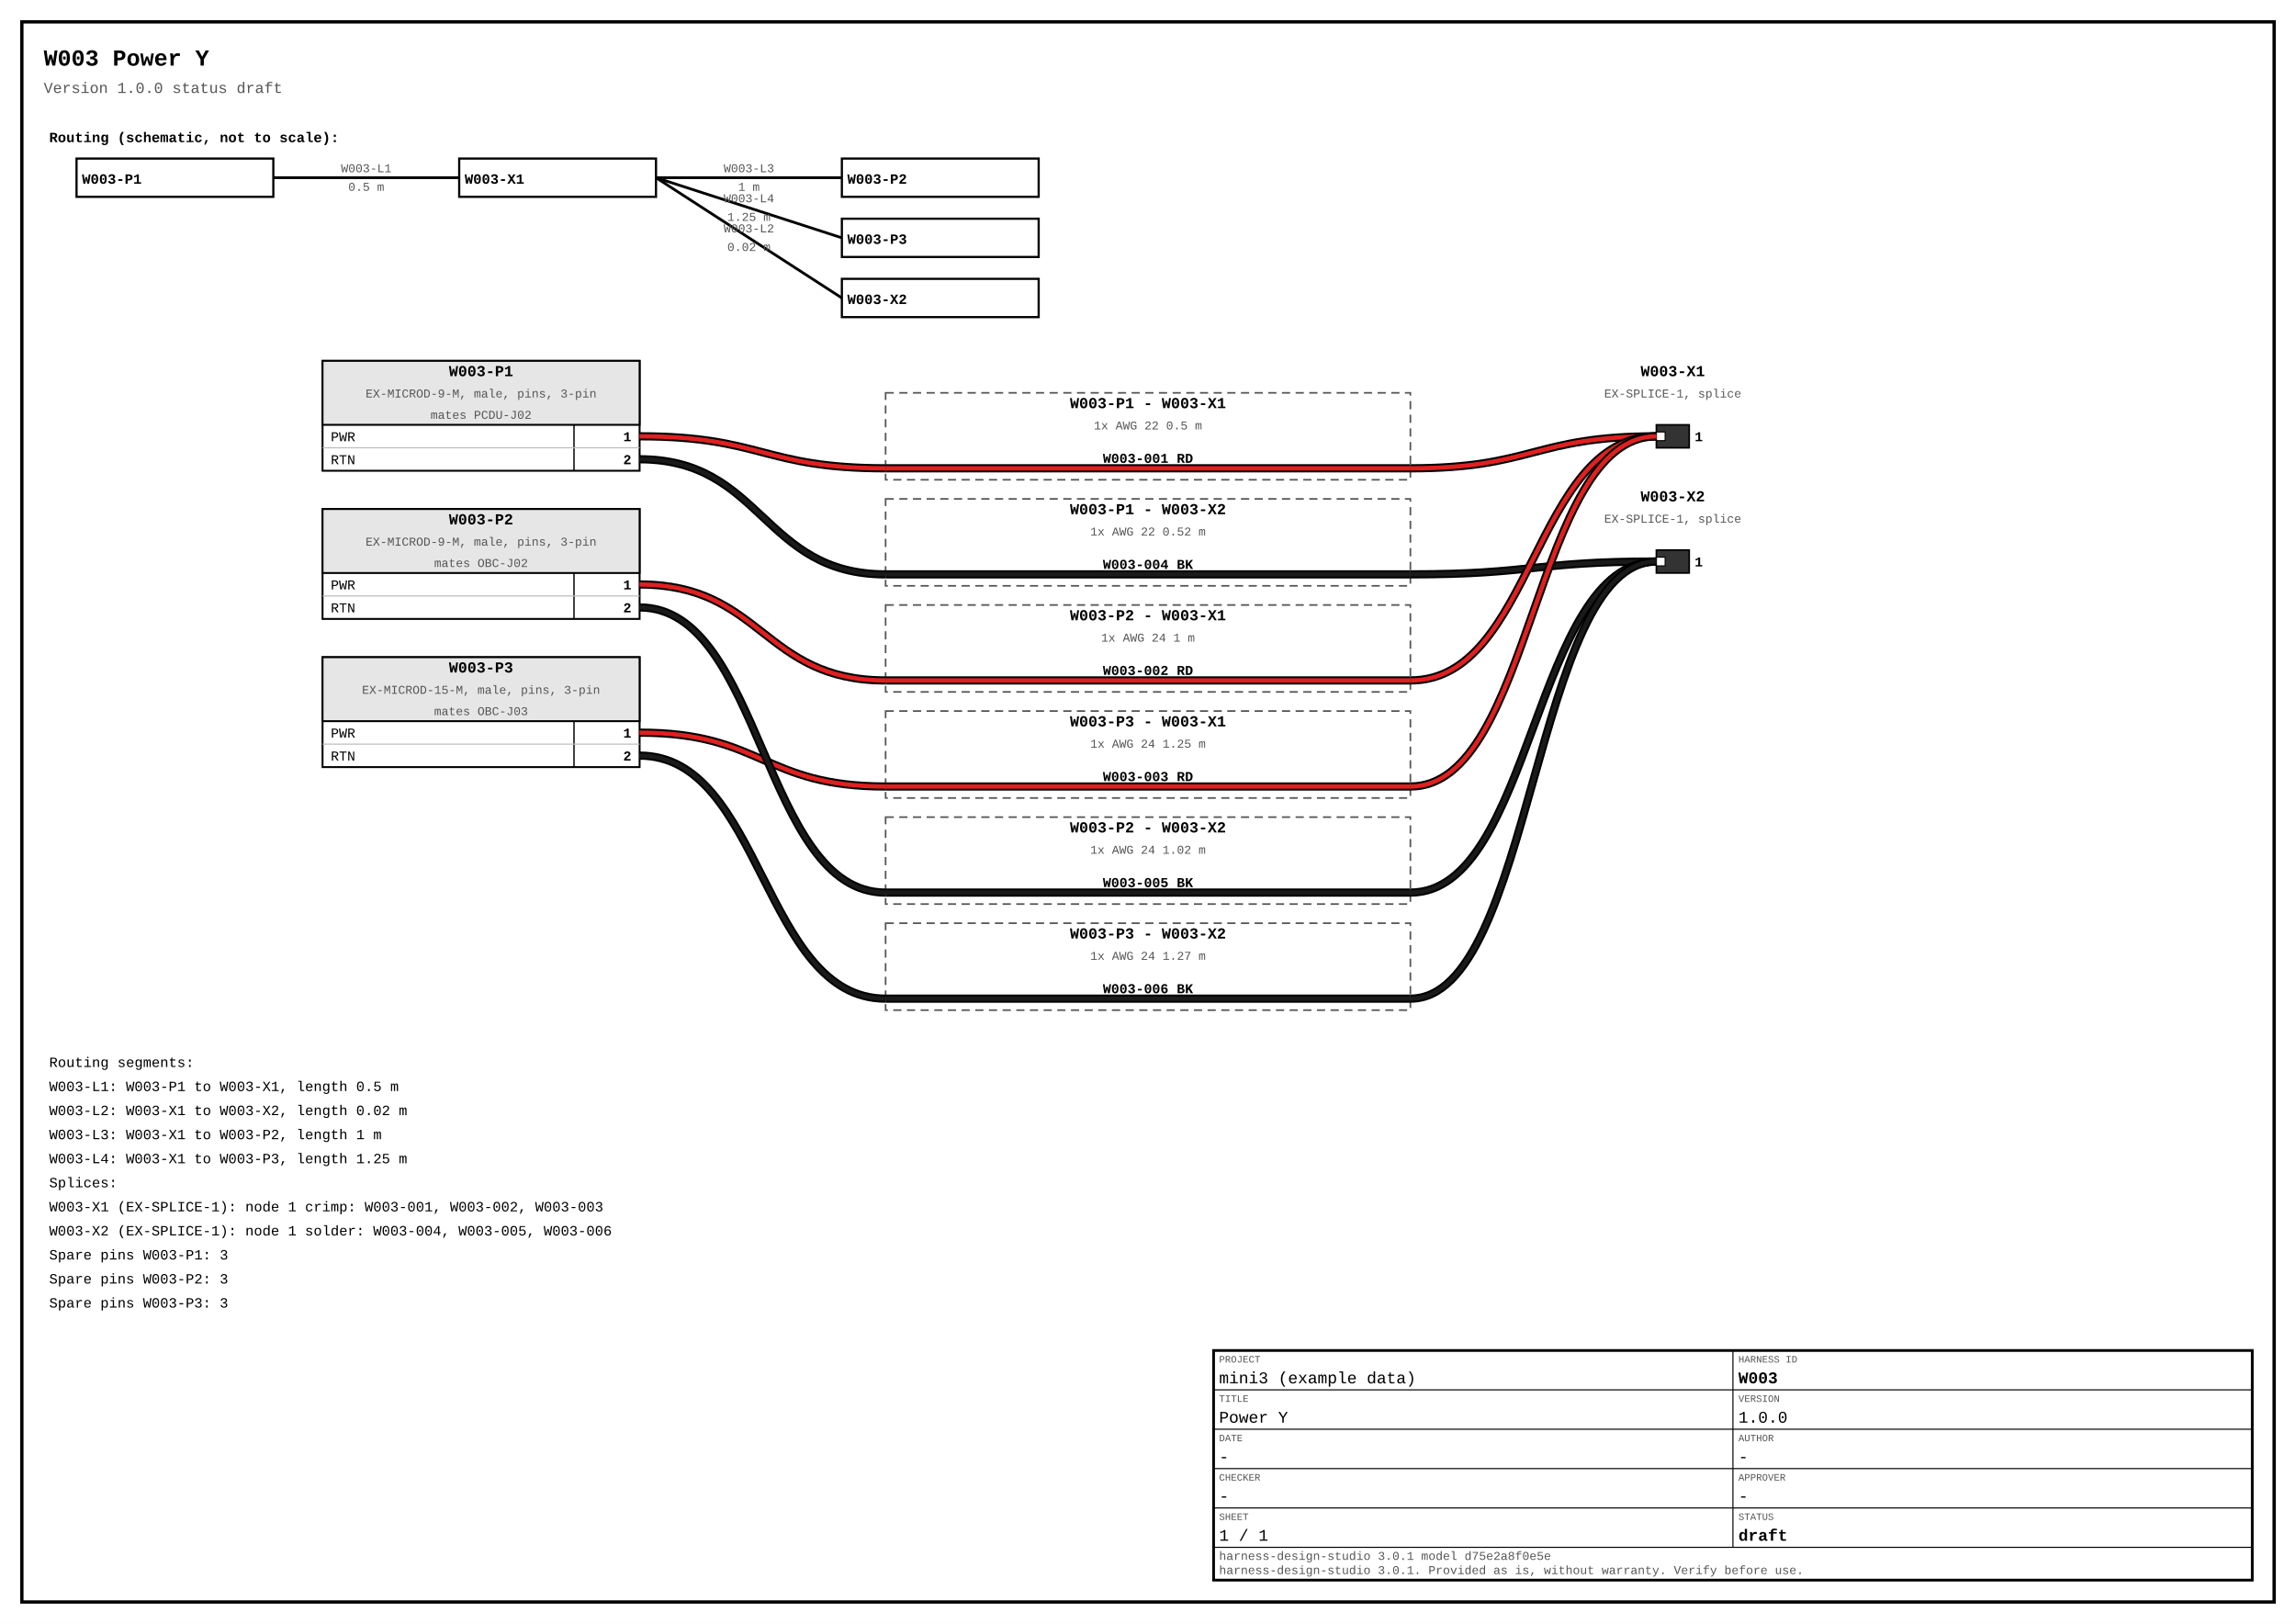
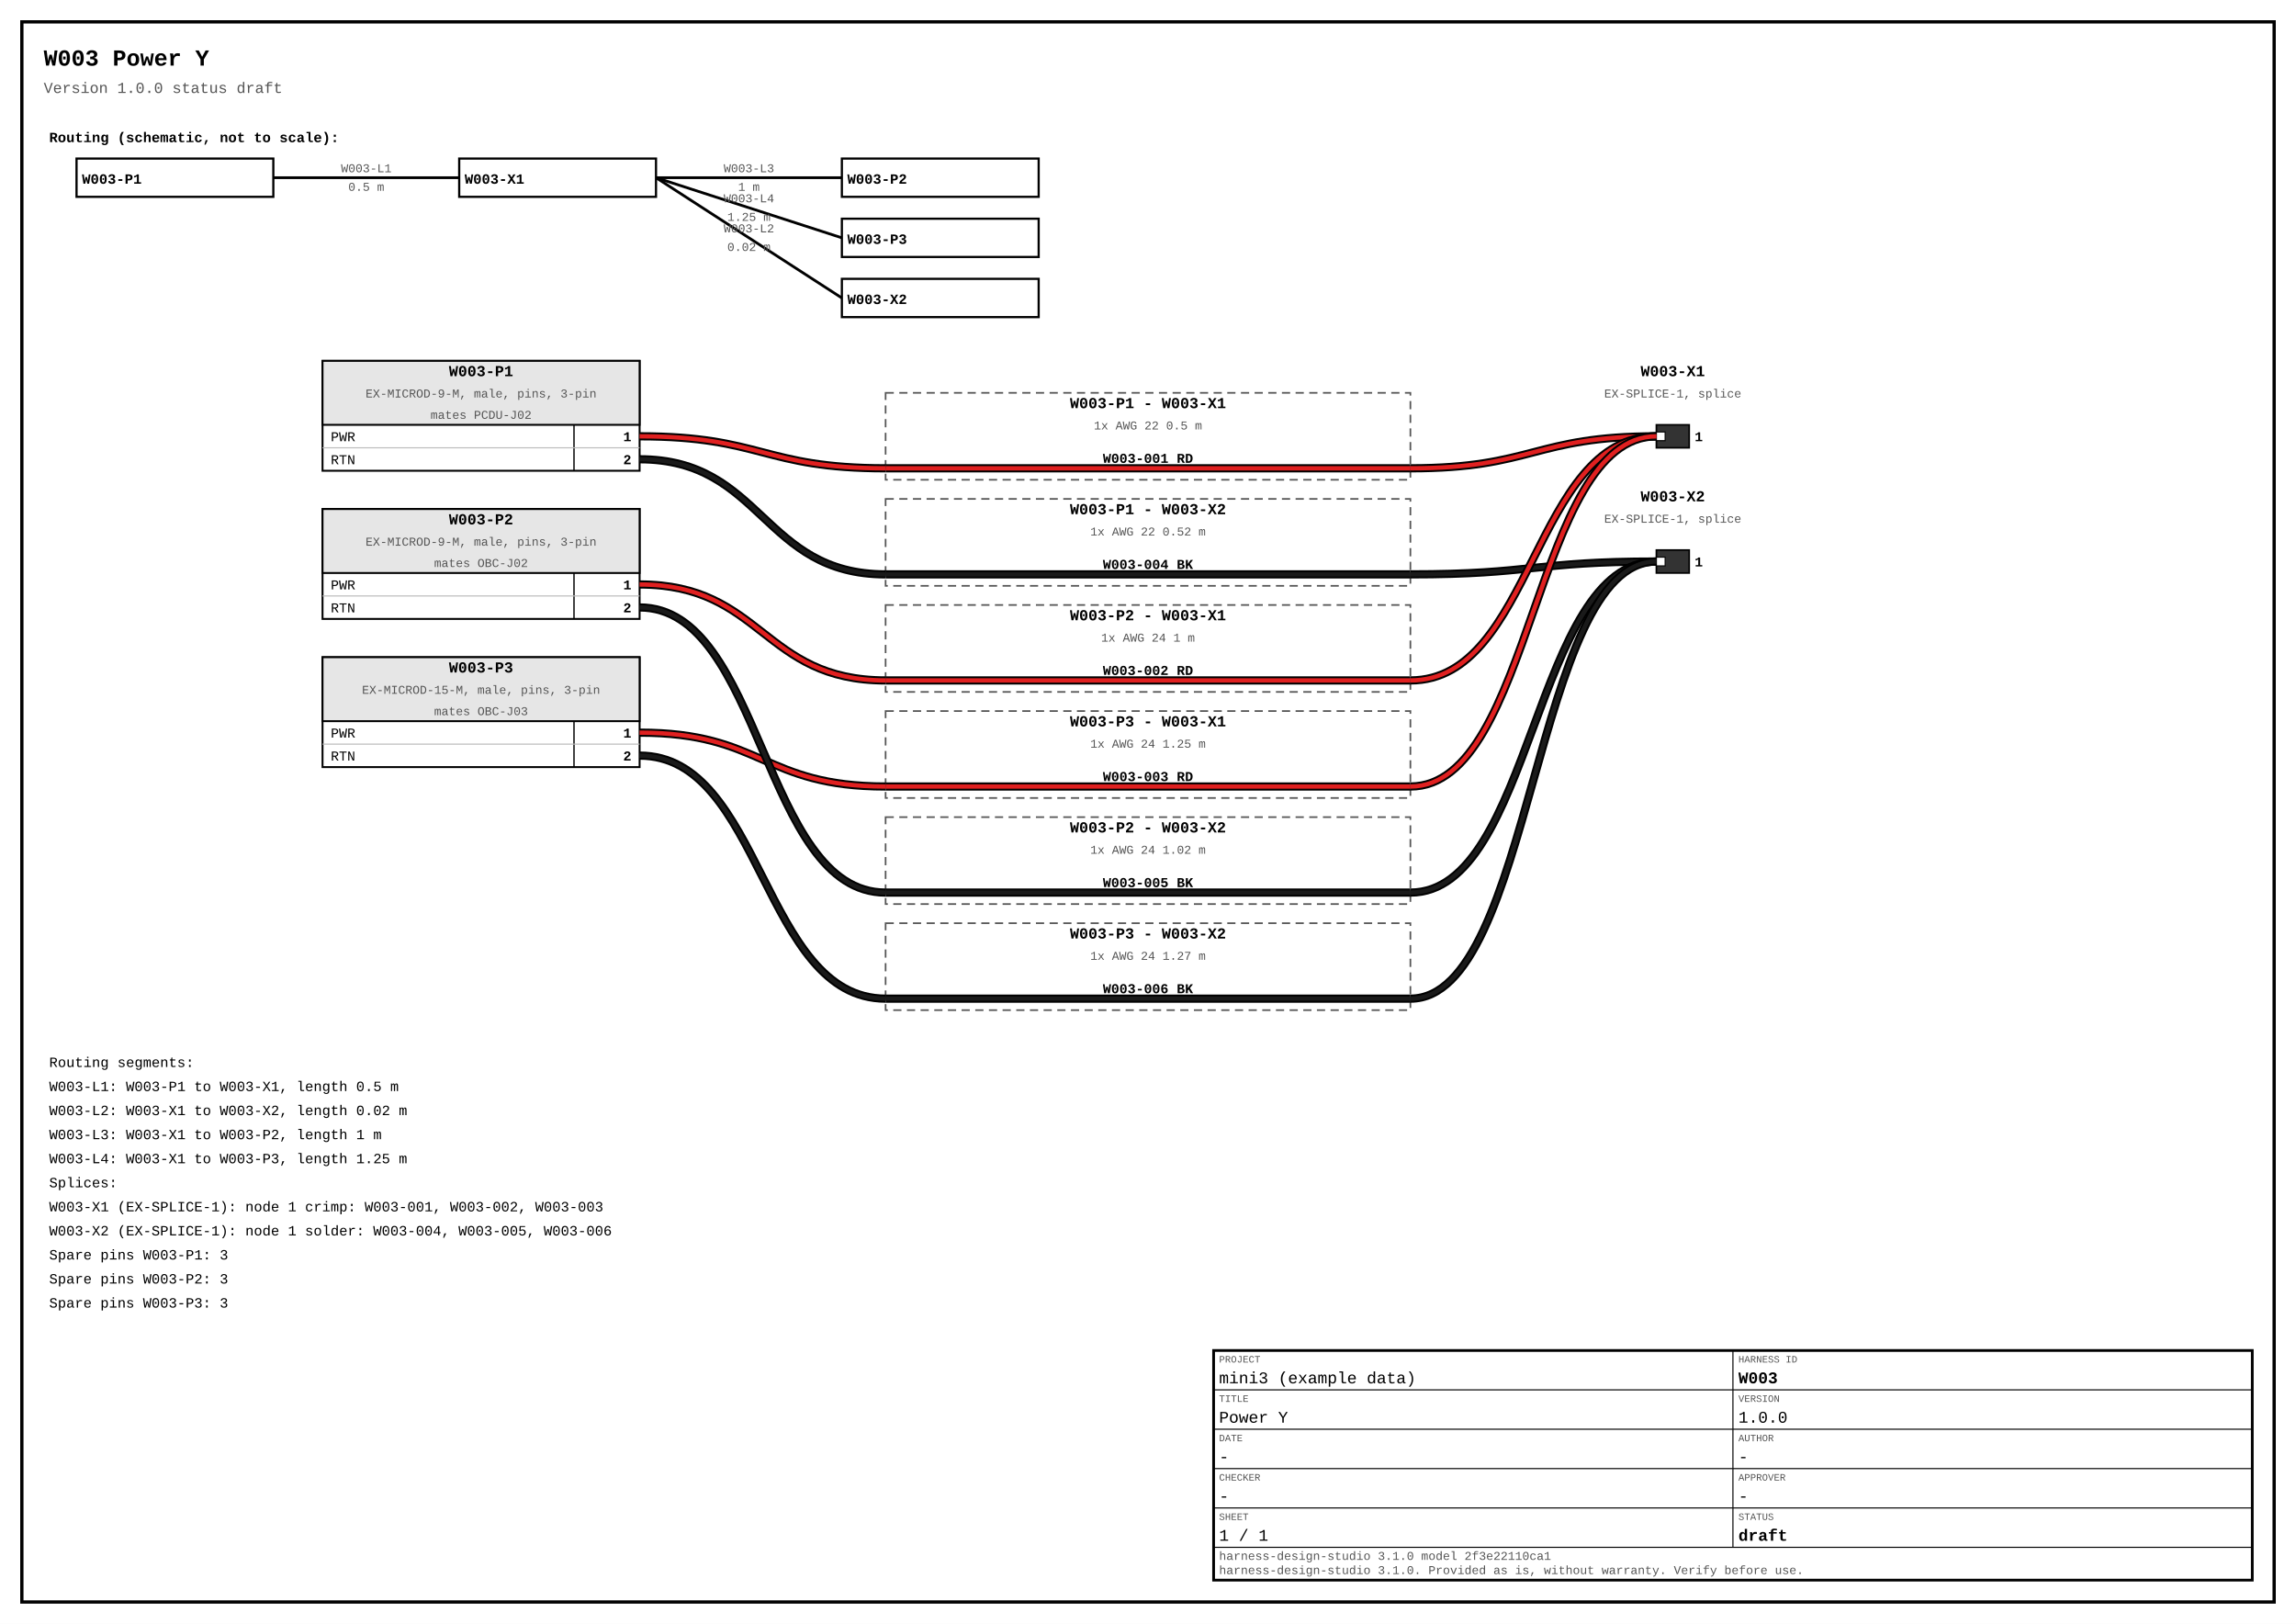
<svg xmlns="http://www.w3.org/2000/svg" width="420mm" height="297mm" viewBox="0 0 420 297" font-family="Courier New, Courier, monospace">
  <rect x="0" y="0" width="420" height="297" fill="#ffffff" />
  <rect x="4" y="4" width="412" height="289" fill="none" stroke="#000000" stroke-width="0.6" />
  <text x="8" y="12" font-size="4.2" font-weight="bold" text-anchor="start" fill="#000000">W003  Power Y</text>
  <text x="8" y="17" font-size="2.8" text-anchor="start" fill="#555555">Version 1.0.0  status draft</text>
  <text x="9" y="26" font-size="2.6" font-weight="bold" text-anchor="start" fill="#000000">Routing (schematic, not to scale):</text>
  <line x1="50" y1="32.5" x2="84" y2="32.5" stroke="#000000" stroke-width="0.5" />
  <text x="67" y="31.5" font-size="2.2" text-anchor="middle" fill="#555555">W003-L1</text>
  <text x="67" y="34.9" font-size="2.2" text-anchor="middle" fill="#555555">0.5 m</text>
  <line x1="120" y1="32.5" x2="154" y2="54.5" stroke="#000000" stroke-width="0.5" />
  <text x="137" y="42.5" font-size="2.2" text-anchor="middle" fill="#555555">W003-L2</text>
  <text x="137" y="45.9" font-size="2.2" text-anchor="middle" fill="#555555">0.02 m</text>
  <line x1="120" y1="32.5" x2="154" y2="32.5" stroke="#000000" stroke-width="0.5" />
  <text x="137" y="31.5" font-size="2.2" text-anchor="middle" fill="#555555">W003-L3</text>
  <text x="137" y="34.9" font-size="2.2" text-anchor="middle" fill="#555555">1 m</text>
  <line x1="120" y1="32.5" x2="154" y2="43.5" stroke="#000000" stroke-width="0.5" />
  <text x="137" y="37" font-size="2.2" text-anchor="middle" fill="#555555">W003-L4</text>
  <text x="137" y="40.4" font-size="2.2" text-anchor="middle" fill="#555555">1.25 m</text>
  <rect x="14" y="29" width="36" height="7" fill="#ffffff" stroke="#000000" stroke-width="0.4" />
  <text x="15" y="33.6" font-size="2.6" font-weight="bold" text-anchor="start" fill="#000000">W003-P1</text>
  <rect x="84" y="29" width="36" height="7" fill="#ffffff" stroke="#000000" stroke-width="0.4" />
  <text x="85" y="33.6" font-size="2.6" font-weight="bold" text-anchor="start" fill="#000000">W003-X1</text>
  <rect x="154" y="29" width="36" height="7" fill="#ffffff" stroke="#000000" stroke-width="0.4" />
  <text x="155" y="33.6" font-size="2.6" font-weight="bold" text-anchor="start" fill="#000000">W003-P2</text>
  <rect x="154" y="40" width="36" height="7" fill="#ffffff" stroke="#000000" stroke-width="0.4" />
  <text x="155" y="44.6" font-size="2.6" font-weight="bold" text-anchor="start" fill="#000000">W003-P3</text>
  <rect x="154" y="51" width="36" height="7" fill="#ffffff" stroke="#000000" stroke-width="0.4" />
  <text x="155" y="55.6" font-size="2.6" font-weight="bold" text-anchor="start" fill="#000000">W003-X2</text>
  <rect x="59" y="66" width="58" height="20.1" fill="#ffffff" stroke="#000000" stroke-width="0.35" />
  <rect x="59" y="66" width="58" height="11.7" fill="#e6e6e6" stroke="#000000" stroke-width="0.35" />
  <text x="88" y="68.8" font-size="2.8" font-weight="bold" text-anchor="middle" fill="#000000">W003-P1</text>
  <text x="88" y="72.7" font-size="2.2" text-anchor="middle" fill="#555555">EX-MICROD-9-M, male, pins, 3-pin</text>
  <text x="88" y="76.6" font-size="2.2" text-anchor="middle" fill="#555555">mates PCDU-J02</text>
  <line x1="105" y1="77.7" x2="105" y2="86.1" stroke="#000000" stroke-width="0.25" />
  <line x1="59" y1="81.9" x2="117" y2="81.9" stroke="#bbbbbb" stroke-width="0.2" />
  <text x="60.5" y="80.7" font-size="2.5" text-anchor="start" fill="#000000" data-ref="sig/W003-P1/1">PWR</text>
  <text x="115.5" y="80.7" font-size="2.5" font-weight="bold" text-anchor="end" fill="#000000" data-ref="pin/W003-P1/1">1</text>
  <text x="60.5" y="84.9" font-size="2.5" text-anchor="start" fill="#000000" data-ref="sig/W003-P1/2">RTN</text>
  <text x="115.5" y="84.9" font-size="2.5" font-weight="bold" text-anchor="end" fill="#000000" data-ref="pin/W003-P1/2">2</text>
  <text x="306" y="68.8" font-size="2.8" font-weight="bold" text-anchor="middle" fill="#000000" data-ref="splice/W003-X1">W003-X1</text>
  <text x="306" y="72.7" font-size="2.2" text-anchor="middle" fill="#555555">EX-SPLICE-1, splice</text>
  <rect x="303" y="77.7" width="6" height="4.2" fill="#333333" stroke="#000000" stroke-width="0.3" />
  <rect x="303" y="79" width="1.6" height="1.6" fill="#ffffff" stroke="#000000" stroke-width="0.2" />
  <text x="310" y="80.7" font-size="2.5" font-weight="bold" text-anchor="start" fill="#000000" data-ref="pin/W003-X1/1">1</text>
  <text x="306" y="91.7" font-size="2.8" font-weight="bold" text-anchor="middle" fill="#000000" data-ref="splice/W003-X2">W003-X2</text>
  <text x="306" y="95.6" font-size="2.2" text-anchor="middle" fill="#555555">EX-SPLICE-1, splice</text>
  <rect x="303" y="100.6" width="6" height="4.2" fill="#333333" stroke="#000000" stroke-width="0.3" />
  <rect x="303" y="101.9" width="1.6" height="1.6" fill="#ffffff" stroke="#000000" stroke-width="0.2" />
  <text x="310" y="103.6" font-size="2.5" font-weight="bold" text-anchor="start" fill="#000000" data-ref="pin/W003-X2/1">1</text>
  <rect x="59" y="93.1" width="58" height="20.1" fill="#ffffff" stroke="#000000" stroke-width="0.35" />
  <rect x="59" y="93.1" width="58" height="11.7" fill="#e6e6e6" stroke="#000000" stroke-width="0.35" />
  <text x="88" y="95.9" font-size="2.8" font-weight="bold" text-anchor="middle" fill="#000000">W003-P2</text>
  <text x="88" y="99.8" font-size="2.2" text-anchor="middle" fill="#555555">EX-MICROD-9-M, male, pins, 3-pin</text>
  <text x="88" y="103.7" font-size="2.2" text-anchor="middle" fill="#555555">mates OBC-J02</text>
  <line x1="105" y1="104.8" x2="105" y2="113.2" stroke="#000000" stroke-width="0.25" />
  <line x1="59" y1="109" x2="117" y2="109" stroke="#bbbbbb" stroke-width="0.2" />
  <text x="60.5" y="107.8" font-size="2.5" text-anchor="start" fill="#000000" data-ref="sig/W003-P2/1">PWR</text>
  <text x="115.5" y="107.8" font-size="2.5" font-weight="bold" text-anchor="end" fill="#000000" data-ref="pin/W003-P2/1">1</text>
  <text x="60.5" y="112" font-size="2.5" text-anchor="start" fill="#000000" data-ref="sig/W003-P2/2">RTN</text>
  <text x="115.5" y="112" font-size="2.5" font-weight="bold" text-anchor="end" fill="#000000" data-ref="pin/W003-P2/2">2</text>
  <rect x="59" y="120.2" width="58" height="20.1" fill="#ffffff" stroke="#000000" stroke-width="0.35" />
  <rect x="59" y="120.2" width="58" height="11.7" fill="#e6e6e6" stroke="#000000" stroke-width="0.35" />
  <text x="88" y="123" font-size="2.8" font-weight="bold" text-anchor="middle" fill="#000000">W003-P3</text>
  <text x="88" y="126.9" font-size="2.2" text-anchor="middle" fill="#555555">EX-MICROD-15-M, male, pins, 3-pin</text>
  <text x="88" y="130.8" font-size="2.2" text-anchor="middle" fill="#555555">mates OBC-J03</text>
  <line x1="105" y1="131.9" x2="105" y2="140.3" stroke="#000000" stroke-width="0.25" />
  <line x1="59" y1="136.1" x2="117" y2="136.1" stroke="#bbbbbb" stroke-width="0.2" />
  <text x="60.5" y="134.9" font-size="2.5" text-anchor="start" fill="#000000" data-ref="sig/W003-P3/1">PWR</text>
  <text x="115.5" y="134.9" font-size="2.5" font-weight="bold" text-anchor="end" fill="#000000" data-ref="pin/W003-P3/1">1</text>
  <text x="60.5" y="139.1" font-size="2.5" text-anchor="start" fill="#000000" data-ref="sig/W003-P3/2">RTN</text>
  <text x="115.5" y="139.1" font-size="2.5" font-weight="bold" text-anchor="end" fill="#000000" data-ref="pin/W003-P3/2">2</text>
  <rect x="162" y="71.85" width="96" height="15.9" fill="none" stroke="#555555" stroke-width="0.3" stroke-dasharray="1.5 1" />
  <text x="210" y="74.65" font-size="2.8" font-weight="bold" text-anchor="middle" fill="#000000">W003-P1 - W003-X1</text>
  <text x="210" y="78.55" font-size="2.2" text-anchor="middle" fill="#555555">1x  AWG 22  0.5 m</text>
  <path d="M 117 79.8 C 139.5 79.8 139.5 85.65 162 85.65" fill="none" stroke="#000000" stroke-width="1.5" />
  <line x1="162" y1="85.65" x2="258" y2="85.65" stroke="#000000" stroke-width="1.5" />
  <path d="M 258 85.65 C 280.5 85.65 280.5 79.8 303 79.8" fill="none" stroke="#000000" stroke-width="1.5" />
  <path d="M 117 79.8 C 139.5 79.8 139.5 85.65 162 85.65" fill="none" stroke="#e02020" stroke-width="0.8" />
  <line x1="162" y1="85.65" x2="258" y2="85.65" stroke="#e02020" stroke-width="0.8" />
  <path d="M 258 85.65 C 280.5 85.65 280.5 79.8 303 79.8" fill="none" stroke="#e02020" stroke-width="0.8" />
  <text x="210" y="84.65" font-size="2.5" font-weight="bold" text-anchor="middle" fill="#000000">W003-001  RD</text>
  <rect x="162" y="91.25" width="96" height="15.9" fill="none" stroke="#555555" stroke-width="0.3" stroke-dasharray="1.5 1" />
  <text x="210" y="94.05" font-size="2.8" font-weight="bold" text-anchor="middle" fill="#000000">W003-P1 - W003-X2</text>
  <text x="210" y="97.95" font-size="2.2" text-anchor="middle" fill="#555555">1x  AWG 22  0.52 m</text>
  <path d="M 117 84 C 139.5 84 139.5 105.05 162 105.05" fill="none" stroke="#000000" stroke-width="1.5" />
  <line x1="162" y1="105.05" x2="258" y2="105.05" stroke="#000000" stroke-width="1.5" />
  <path d="M 258 105.05 C 280.5 105.05 280.5 102.7 303 102.7" fill="none" stroke="#000000" stroke-width="1.5" />
  <path d="M 117 84 C 139.5 84 139.5 105.05 162 105.05" fill="none" stroke="#1a1a1a" stroke-width="0.8" />
  <line x1="162" y1="105.05" x2="258" y2="105.05" stroke="#1a1a1a" stroke-width="0.8" />
  <path d="M 258 105.05 C 280.5 105.05 280.5 102.7 303 102.7" fill="none" stroke="#1a1a1a" stroke-width="0.8" />
  <text x="210" y="104.05" font-size="2.5" font-weight="bold" text-anchor="middle" fill="#000000">W003-004  BK</text>
  <rect x="162" y="110.65" width="96" height="15.9" fill="none" stroke="#555555" stroke-width="0.3" stroke-dasharray="1.5 1" />
  <text x="210" y="113.45" font-size="2.8" font-weight="bold" text-anchor="middle" fill="#000000">W003-P2 - W003-X1</text>
  <text x="210" y="117.35" font-size="2.2" text-anchor="middle" fill="#555555">1x  AWG 24  1 m</text>
  <path d="M 117 106.9 C 139.5 106.9 139.5 124.45 162 124.45" fill="none" stroke="#000000" stroke-width="1.5" />
  <line x1="162" y1="124.45" x2="258" y2="124.45" stroke="#000000" stroke-width="1.5" />
  <path d="M 258 124.45 C 280.5 124.45 280.5 79.8 303 79.8" fill="none" stroke="#000000" stroke-width="1.5" />
  <path d="M 117 106.9 C 139.5 106.9 139.5 124.45 162 124.45" fill="none" stroke="#e02020" stroke-width="0.8" />
  <line x1="162" y1="124.45" x2="258" y2="124.45" stroke="#e02020" stroke-width="0.8" />
  <path d="M 258 124.45 C 280.5 124.45 280.5 79.8 303 79.8" fill="none" stroke="#e02020" stroke-width="0.8" />
  <text x="210" y="123.45" font-size="2.5" font-weight="bold" text-anchor="middle" fill="#000000">W003-002  RD</text>
  <rect x="162" y="130.05" width="96" height="15.9" fill="none" stroke="#555555" stroke-width="0.3" stroke-dasharray="1.5 1" />
  <text x="210" y="132.85" font-size="2.8" font-weight="bold" text-anchor="middle" fill="#000000">W003-P3 - W003-X1</text>
  <text x="210" y="136.75" font-size="2.2" text-anchor="middle" fill="#555555">1x  AWG 24  1.25 m</text>
  <path d="M 117 134 C 139.5 134 139.5 143.85 162 143.85" fill="none" stroke="#000000" stroke-width="1.5" />
  <line x1="162" y1="143.85" x2="258" y2="143.85" stroke="#000000" stroke-width="1.5" />
  <path d="M 258 143.85 C 280.5 143.85 280.5 79.8 303 79.8" fill="none" stroke="#000000" stroke-width="1.5" />
  <path d="M 117 134 C 139.5 134 139.5 143.85 162 143.85" fill="none" stroke="#e02020" stroke-width="0.8" />
  <line x1="162" y1="143.85" x2="258" y2="143.85" stroke="#e02020" stroke-width="0.8" />
  <path d="M 258 143.85 C 280.5 143.85 280.5 79.8 303 79.8" fill="none" stroke="#e02020" stroke-width="0.8" />
  <text x="210" y="142.85" font-size="2.5" font-weight="bold" text-anchor="middle" fill="#000000">W003-003  RD</text>
  <rect x="162" y="149.45" width="96" height="15.9" fill="none" stroke="#555555" stroke-width="0.3" stroke-dasharray="1.5 1" />
  <text x="210" y="152.25" font-size="2.8" font-weight="bold" text-anchor="middle" fill="#000000">W003-P2 - W003-X2</text>
  <text x="210" y="156.15" font-size="2.2" text-anchor="middle" fill="#555555">1x  AWG 24  1.02 m</text>
  <path d="M 117 111.1 C 139.5 111.1 139.5 163.25 162 163.25" fill="none" stroke="#000000" stroke-width="1.5" />
  <line x1="162" y1="163.25" x2="258" y2="163.25" stroke="#000000" stroke-width="1.5" />
  <path d="M 258 163.25 C 280.5 163.25 280.5 102.7 303 102.7" fill="none" stroke="#000000" stroke-width="1.5" />
  <path d="M 117 111.1 C 139.5 111.1 139.5 163.25 162 163.25" fill="none" stroke="#1a1a1a" stroke-width="0.8" />
  <line x1="162" y1="163.25" x2="258" y2="163.25" stroke="#1a1a1a" stroke-width="0.8" />
  <path d="M 258 163.25 C 280.5 163.25 280.5 102.7 303 102.7" fill="none" stroke="#1a1a1a" stroke-width="0.8" />
  <text x="210" y="162.25" font-size="2.5" font-weight="bold" text-anchor="middle" fill="#000000">W003-005  BK</text>
  <rect x="162" y="168.85" width="96" height="15.9" fill="none" stroke="#555555" stroke-width="0.3" stroke-dasharray="1.5 1" />
  <text x="210" y="171.65" font-size="2.8" font-weight="bold" text-anchor="middle" fill="#000000">W003-P3 - W003-X2</text>
  <text x="210" y="175.55" font-size="2.2" text-anchor="middle" fill="#555555">1x  AWG 24  1.27 m</text>
  <path d="M 117 138.2 C 139.5 138.2 139.5 182.65 162 182.65" fill="none" stroke="#000000" stroke-width="1.5" />
  <line x1="162" y1="182.65" x2="258" y2="182.65" stroke="#000000" stroke-width="1.5" />
  <path d="M 258 182.65 C 280.5 182.65 280.5 102.7 303 102.7" fill="none" stroke="#000000" stroke-width="1.5" />
  <path d="M 117 138.2 C 139.5 138.2 139.5 182.65 162 182.65" fill="none" stroke="#1a1a1a" stroke-width="0.8" />
  <line x1="162" y1="182.65" x2="258" y2="182.65" stroke="#1a1a1a" stroke-width="0.8" />
  <path d="M 258 182.65 C 280.5 182.65 280.5 102.7 303 102.7" fill="none" stroke="#1a1a1a" stroke-width="0.8" />
  <text x="210" y="181.65" font-size="2.5" font-weight="bold" text-anchor="middle" fill="#000000">W003-006  BK</text>
  <text x="9" y="195.15" font-size="2.6" text-anchor="start" fill="#000000">Routing segments:</text>
  <text x="9" y="199.55" font-size="2.6" text-anchor="start" fill="#000000">  W003-L1: W003-P1 to W003-X1, length 0.5 m</text>
  <text x="9" y="203.95" font-size="2.6" text-anchor="start" fill="#000000">  W003-L2: W003-X1 to W003-X2, length 0.02 m</text>
  <text x="9" y="208.35" font-size="2.6" text-anchor="start" fill="#000000">  W003-L3: W003-X1 to W003-P2, length 1 m</text>
  <text x="9" y="212.75" font-size="2.6" text-anchor="start" fill="#000000">  W003-L4: W003-X1 to W003-P3, length 1.25 m</text>
  <text x="9" y="217.15" font-size="2.6" text-anchor="start" fill="#000000">Splices:</text>
  <text x="9" y="221.55" font-size="2.6" text-anchor="start" fill="#000000">  W003-X1 (EX-SPLICE-1): node 1 crimp: W003-001, W003-002, W003-003</text>
  <text x="9" y="225.95" font-size="2.6" text-anchor="start" fill="#000000">  W003-X2 (EX-SPLICE-1): node 1 solder: W003-004, W003-005, W003-006</text>
  <text x="9" y="230.35" font-size="2.6" text-anchor="start" fill="#000000">Spare pins W003-P1: 3</text>
  <text x="9" y="234.75" font-size="2.6" text-anchor="start" fill="#000000">Spare pins W003-P2: 3</text>
  <text x="9" y="239.15" font-size="2.6" text-anchor="start" fill="#000000">Spare pins W003-P3: 3</text>
  <rect x="222" y="247" width="190" height="42" fill="none" stroke="#000000" stroke-width="0.5" />
  <line x1="222" y1="247" x2="317" y2="247" stroke="#000000" stroke-width="0.2" />
  <text x="223" y="249.2" font-size="1.8" text-anchor="start" fill="#555555">PROJECT</text>
  <text x="223" y="253" font-size="3" text-anchor="start" fill="#000000">mini3 (example data)</text>
  <line x1="317" y1="247" x2="412" y2="247" stroke="#000000" stroke-width="0.2" />
  <text x="318" y="249.2" font-size="1.8" text-anchor="start" fill="#555555">HARNESS ID</text>
  <text x="318" y="253" font-size="3" font-weight="bold" text-anchor="start" fill="#000000">W003</text>
  <line x1="222" y1="254.2" x2="317" y2="254.2" stroke="#000000" stroke-width="0.2" />
  <text x="223" y="256.4" font-size="1.8" text-anchor="start" fill="#555555">TITLE</text>
  <text x="223" y="260.2" font-size="3" text-anchor="start" fill="#000000">Power Y</text>
  <line x1="317" y1="254.2" x2="412" y2="254.2" stroke="#000000" stroke-width="0.2" />
  <text x="318" y="256.4" font-size="1.8" text-anchor="start" fill="#555555">VERSION</text>
  <text x="318" y="260.2" font-size="3" text-anchor="start" fill="#000000">1.0.0</text>
  <line x1="222" y1="261.4" x2="317" y2="261.4" stroke="#000000" stroke-width="0.2" />
  <text x="223" y="263.6" font-size="1.8" text-anchor="start" fill="#555555">DATE</text>
  <text x="223" y="267.4" font-size="3" text-anchor="start" fill="#000000">-</text>
  <line x1="317" y1="261.4" x2="412" y2="261.4" stroke="#000000" stroke-width="0.2" />
  <text x="318" y="263.6" font-size="1.8" text-anchor="start" fill="#555555">AUTHOR</text>
  <text x="318" y="267.4" font-size="3" text-anchor="start" fill="#000000">-</text>
  <line x1="222" y1="268.6" x2="317" y2="268.6" stroke="#000000" stroke-width="0.2" />
  <text x="223" y="270.8" font-size="1.8" text-anchor="start" fill="#555555">CHECKER</text>
  <text x="223" y="274.6" font-size="3" text-anchor="start" fill="#000000">-</text>
  <line x1="317" y1="268.6" x2="412" y2="268.6" stroke="#000000" stroke-width="0.2" />
  <text x="318" y="270.8" font-size="1.8" text-anchor="start" fill="#555555">APPROVER</text>
  <text x="318" y="274.6" font-size="3" text-anchor="start" fill="#000000">-</text>
  <line x1="222" y1="275.8" x2="317" y2="275.8" stroke="#000000" stroke-width="0.2" />
  <text x="223" y="278" font-size="1.8" text-anchor="start" fill="#555555">SHEET</text>
  <text x="223" y="281.8" font-size="3" text-anchor="start" fill="#000000">1 / 1</text>
  <line x1="317" y1="275.8" x2="412" y2="275.8" stroke="#000000" stroke-width="0.2" />
  <text x="318" y="278" font-size="1.8" text-anchor="start" fill="#555555">STATUS</text>
  <text x="318" y="281.8" font-size="3" font-weight="bold" text-anchor="start" fill="#000000">draft</text>
  <line x1="317" y1="247" x2="317" y2="283" stroke="#000000" stroke-width="0.2" />
  <line x1="222" y1="283" x2="412" y2="283" stroke="#000000" stroke-width="0.2" />
-   <text x="223" y="285.3" font-size="2.2" text-anchor="start" fill="#555555">harness-design-studio 3.0.1 model d75e2a8f0e5e</text>
-   <text x="223" y="287.9" font-size="2.2" text-anchor="start" fill="#555555">harness-design-studio 3.0.1. Provided as is, without warranty. Verify before use.</text>
+   <text x="223" y="285.3" font-size="2.2" text-anchor="start" fill="#555555">harness-design-studio 3.1.0 model 2f3e22110ca1</text>
+   <text x="223" y="287.9" font-size="2.2" text-anchor="start" fill="#555555">harness-design-studio 3.1.0. Provided as is, without warranty. Verify before use.</text>
</svg>
